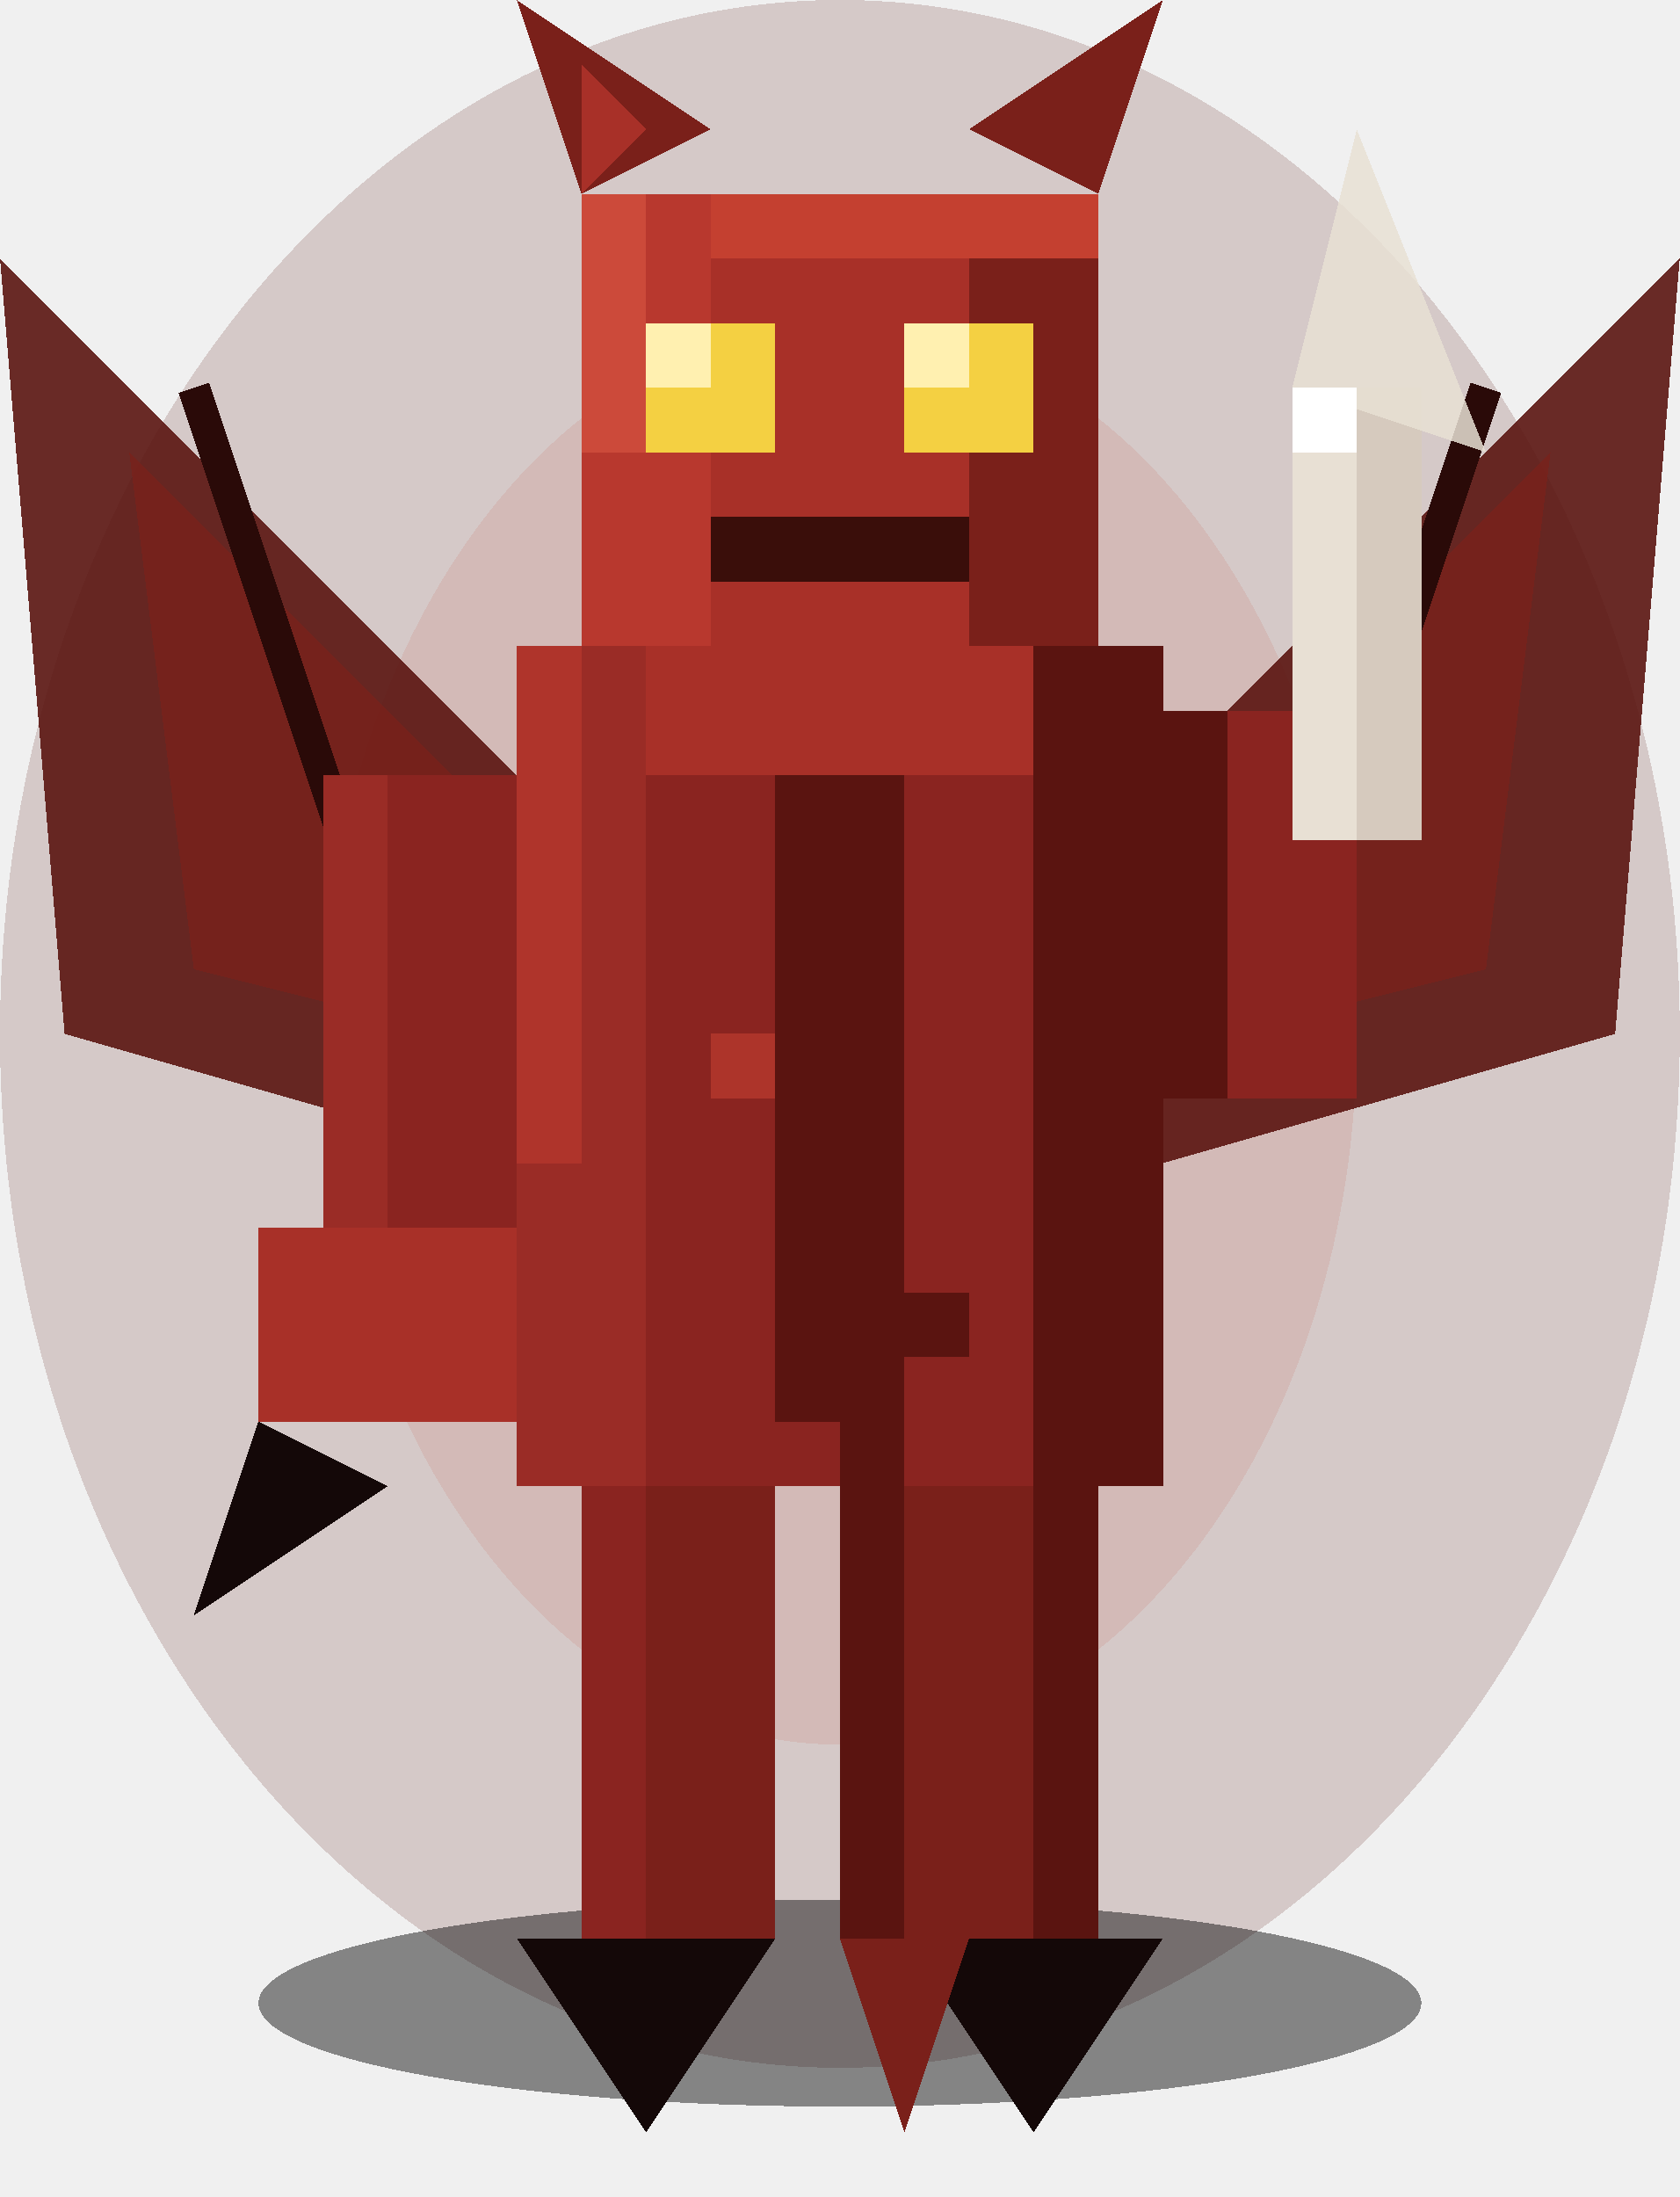
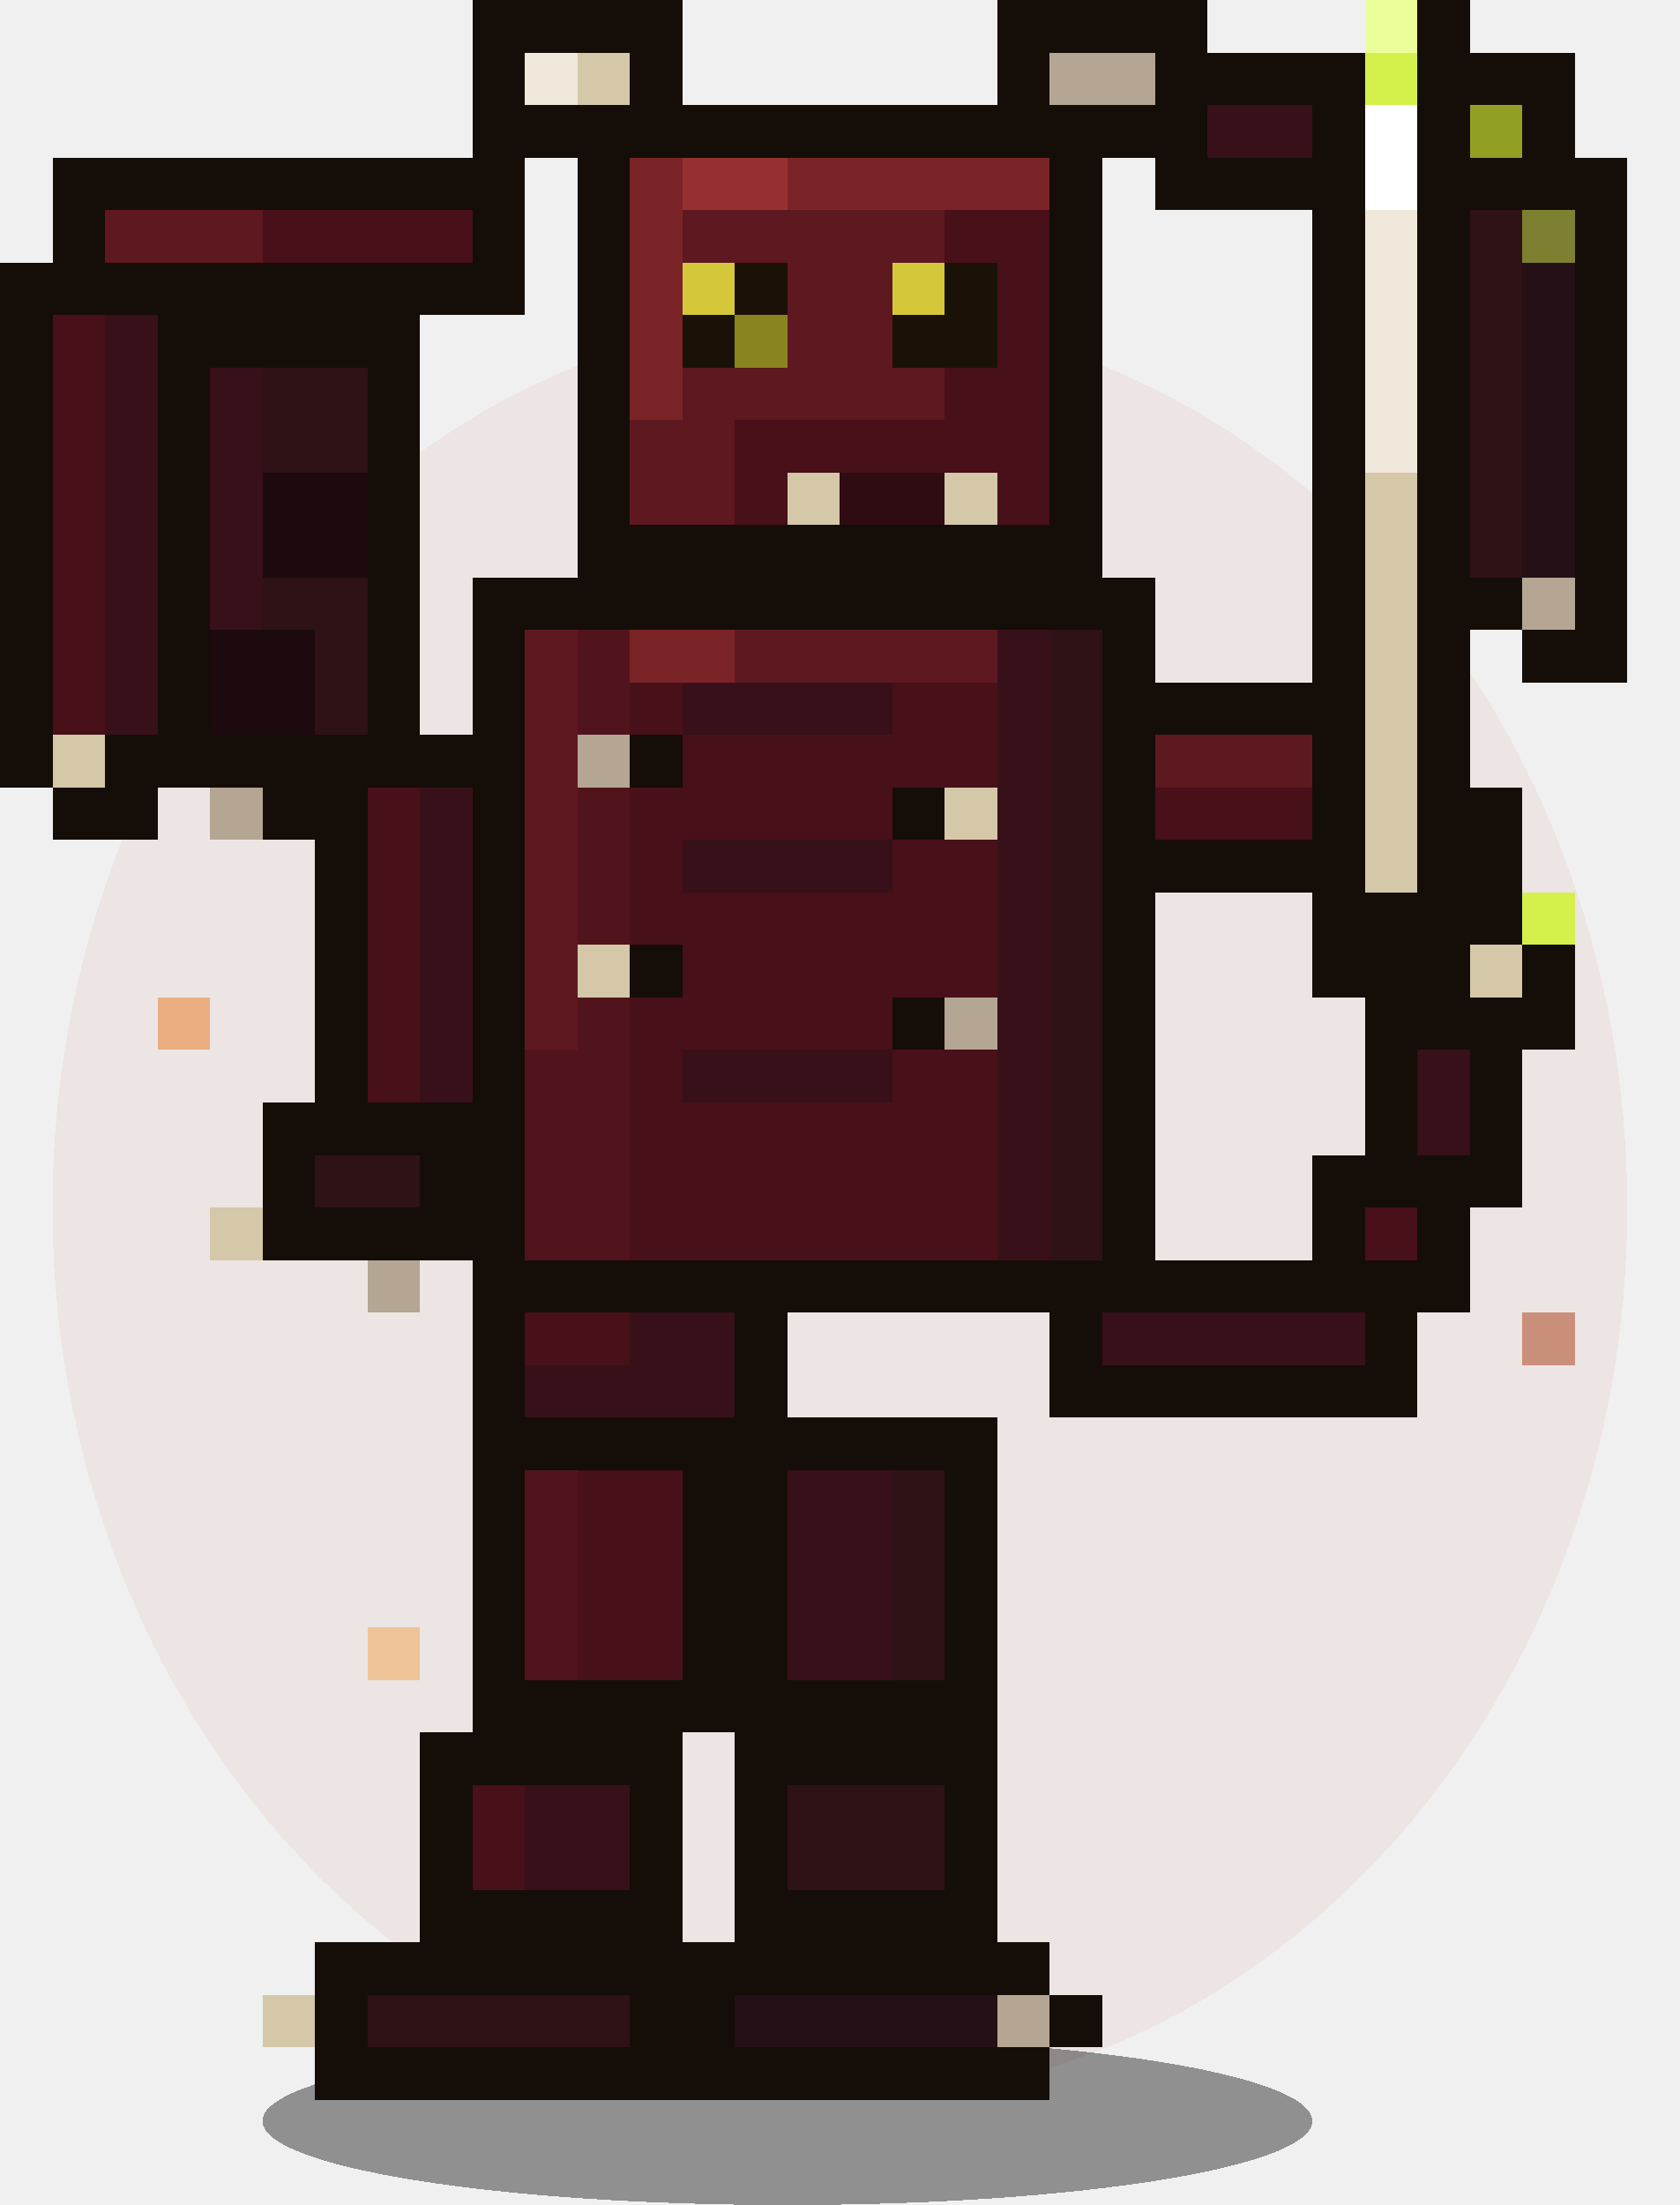
- <svg xmlns="http://www.w3.org/2000/svg" viewBox="0 0 26 34" shape-rendering="crispEdges" preserveAspectRatio="xMidYMax meet" aria-label="Spined Abishai">
-   <ellipse cx="13" cy="16" rx="13" ry="16" fill="#5a1410" opacity="0.18" />
-   <ellipse cx="13" cy="16" rx="8" ry="11" fill="#c0301a" opacity="0.1" />
-   <ellipse cx="13" cy="31" rx="9" ry="1.6" fill="#000" opacity="0.45" />
-   <polygon points="8,12 0,4 1,16 8,18" fill="#5a1410" opacity="0.9" />
-   <polygon points="18,12 26,4 25,16 18,18" fill="#5a1410" opacity="0.9" />
-   <polygon points="7,12 2,7 3,15 7,16" fill="#7a201a" opacity="0.75" />
-   <polygon points="19,12 24,7 23,15 19,16" fill="#7a201a" opacity="0.75" />
-   <line x1="3" y1="6" x2="6" y2="15" stroke="#2a0a08" stroke-width="0.5" />
-   <line x1="23" y1="6" x2="20" y2="15" stroke="#2a0a08" stroke-width="0.5" />
-   <rect x="9" y="3" width="8" height="7" fill="#a83028" />
-   <rect x="9" y="3" width="8" height="1" fill="#c44030" />
-   <rect x="9" y="3" width="2" height="7" fill="#b8382e" />
-   <rect x="9" y="3" width="1" height="4" fill="#cc4a3a" />
-   <rect x="15" y="4" width="2" height="6" fill="#7a201a" />
-   <polygon points="9,3 8,0 11,2" fill="#7a201a" />
-   <polygon points="9,3 9,1 10,2" fill="#a83028" />
-   <polygon points="17,3 18,0 15,2" fill="#7a201a" />
-   <rect x="10" y="5" width="2" height="2" fill="#f4d042" />
-   <rect x="14" y="5" width="2" height="2" fill="#f4d042" />
-   <rect x="10" y="5" width="1" height="1" fill="#fff0b0" />
-   <rect x="14" y="5" width="1" height="1" fill="#fff0b0" />
-   <rect x="11" y="8" width="4" height="1" fill="#3a0e0a" />
-   <rect x="8" y="10" width="10" height="13" fill="#8a2420" />
-   <rect x="8" y="10" width="10" height="2" fill="#a83028" />
-   <rect x="8" y="10" width="2" height="13" fill="#9a2c26" />
-   <rect x="8" y="10" width="1" height="8" fill="#b8382e" opacity="0.7" />
-   <rect x="16" y="10" width="2" height="13" fill="#5a1410" />
-   <rect x="12" y="12" width="2" height="10" fill="#5a1410" />
-   <polygon points="8,10 6,8 9,11" fill="#d6cabe" />
-   <polygon points="8,10 7,9 9,11" fill="#e8e0d4" opacity="0.7" />
-   <polygon points="18,10 20,8 17,11" fill="#d6cabe" />
-   <polygon points="9,14 7,12 10,15" fill="#d6cabe" opacity="0.8" />
-   <polygon points="17,14 19,12 16,15" fill="#d6cabe" opacity="0.7" />
-   <rect x="11" y="16" width="1" height="1" fill="#c44030" opacity="0.6" />
-   <rect x="14" y="20" width="1" height="1" fill="#5a1410" />
-   <rect x="5" y="12" width="3" height="9" fill="#8a2420" />
-   <rect x="5" y="12" width="1" height="9" fill="#9a2c26" />
-   <rect x="4" y="19" width="4" height="3" fill="#a83028" />
-   <polygon points="4,22 3,25 6,23" fill="#140808" />
-   <rect x="18" y="11" width="3" height="6" fill="#8a2420" />
-   <rect x="18" y="11" width="1" height="6" fill="#5a1410" />
-   <rect x="20" y="6" width="2" height="7" fill="#d6cabe" />
-   <rect x="20" y="6" width="1" height="7" fill="#e8e0d4" />
-   <polygon points="20,6 21,2 23,7" fill="#e8e0d4" opacity="0.85" />
-   <rect x="20" y="6" width="1" height="1" fill="#ffffff" />
-   <rect x="9" y="23" width="3" height="7" fill="#7a201a" />
-   <rect x="9" y="23" width="1" height="7" fill="#8a2420" />
-   <rect x="14" y="23" width="3" height="7" fill="#7a201a" />
-   <rect x="16" y="23" width="1" height="7" fill="#5a1410" />
-   <polygon points="8,30 12,30 10,33" fill="#140808" />
-   <polygon points="14,30 18,30 16,33" fill="#140808" />
-   <rect x="13" y="22" width="1" height="8" fill="#5a1410" />
-   <polygon points="13,30 14,33 15,30" fill="#7a201a" />
+ <svg xmlns="http://www.w3.org/2000/svg" viewBox="0 0 32 42" shape-rendering="crispEdges" preserveAspectRatio="xMidYMax meet" aria-label="Spined Abishai">
+   <ellipse cx="16" cy="23" rx="15" ry="17" fill="#a83a14" opacity="0.06" />
+   <ellipse cx="15" cy="40.4" rx="10" ry="1.6" fill="#000" opacity="0.4" />
+   <rect x="1" y="3" width="9" height="3" fill="#150d08" />
+   <rect x="2" y="4" width="7" height="1" fill="#481018" />
+   <rect x="2" y="4" width="3" height="1" fill="#5e1820" />
+   <rect x="0" y="5" width="4" height="10" fill="#150d08" />
+   <rect x="1" y="6" width="2" height="8" fill="#38101a" />
+   <rect x="1" y="6" width="1" height="8" fill="#481018" />
+   <rect x="3" y="6" width="5" height="9" fill="#150d08" />
+   <rect x="4" y="7" width="3" height="7" fill="#2e1216" />
+   <rect x="4" y="7" width="1" height="7" fill="#38101a" />
+   <rect x="5" y="9" width="2" height="2" fill="#1c0a0e" />
+   <rect x="4" y="12" width="2" height="2" fill="#1c0a0e" />
+   <rect x="1" y="14" width="2" height="2" fill="#150d08" />
+   <rect x="1" y="14" width="1" height="1" fill="#d4c8a8" />
+   <rect x="4" y="15" width="2" height="1" fill="#150d08" />
+   <rect x="4" y="15" width="1" height="1" fill="#b4a692" />
+   <rect x="22" y="1" width="8" height="3" fill="#150d08" />
+   <rect x="23" y="2" width="6" height="1" fill="#38101a" />
+   <rect x="27" y="3" width="4" height="9" fill="#150d08" />
+   <rect x="28" y="4" width="2" height="7" fill="#241016" />
+   <rect x="28" y="4" width="1" height="7" fill="#2e1216" />
+   <rect x="29" y="11" width="2" height="2" fill="#150d08" />
+   <rect x="29" y="11" width="1" height="1" fill="#b4a692" />
+   <rect x="11" y="2" width="10" height="9" fill="#150d08" />
+   <rect x="12" y="3" width="8" height="7" fill="#5e1820" />
+   <rect x="12" y="3" width="8" height="1" fill="#7a2428" />
+   <rect x="12" y="3" width="3" height="1" fill="#963030" />
+   <rect x="12" y="3" width="1" height="5" fill="#7a2428" />
+   <rect x="18" y="4" width="2" height="6" fill="#481018" />
+   <rect x="9" y="0" width="4" height="3" fill="#150d08" />
+   <rect x="10" y="1" width="2" height="1" fill="#d4c8a8" />
+   <rect x="10" y="1" width="1" height="1" fill="#f0e8da" />
+   <rect x="19" y="0" width="4" height="3" fill="#150d08" />
+   <rect x="20" y="1" width="2" height="1" fill="#b4a692" />
+   <rect x="13" y="5" width="2" height="2" fill="#1a1206" />
+   <rect x="17" y="5" width="2" height="2" fill="#1a1206" />
+   <rect x="13" y="5" width="1" height="1" fill="#d4c83a" />
+   <rect x="17" y="5" width="1" height="1" fill="#d4c83a" />
+   <rect x="14" y="6" width="1" height="1" fill="#8a8420" />
+   <rect x="14" y="8" width="6" height="2" fill="#481018" />
+   <rect x="15" y="9" width="4" height="1" fill="#2e0c12" />
+   <rect x="15" y="9" width="1" height="1" fill="#d4c8a8" />
+   <rect x="18" y="9" width="1" height="1" fill="#d4c8a8" />
+   <rect x="9" y="11" width="13" height="14" fill="#150d08" />
+   <rect x="10" y="12" width="11" height="12" fill="#481018" />
+   <rect x="10" y="12" width="11" height="1" fill="#5e1820" />
+   <rect x="10" y="12" width="4" height="1" fill="#7a2428" />
+   <rect x="10" y="12" width="2" height="12" fill="#52141c" />
+   <rect x="10" y="12" width="1" height="8" fill="#5e1820" />
+   <rect x="19" y="12" width="2" height="12" fill="#38101a" />
+   <rect x="20" y="12" width="1" height="12" fill="#2e1216" />
+   <rect x="11" y="14" width="2" height="1" fill="#150d08" />
+   <rect x="11" y="14" width="1" height="1" fill="#b4a692" />
+   <rect x="17" y="15" width="2" height="1" fill="#150d08" />
+   <rect x="18" y="15" width="1" height="1" fill="#d4c8a8" />
+   <rect x="11" y="18" width="2" height="1" fill="#150d08" />
+   <rect x="11" y="18" width="1" height="1" fill="#d4c8a8" />
+   <rect x="17" y="19" width="2" height="1" fill="#150d08" />
+   <rect x="18" y="19" width="1" height="1" fill="#b4a692" />
+   <rect x="13" y="16" width="4" height="1" fill="#38101a" />
+   <rect x="13" y="20" width="4" height="1" fill="#38101a" />
+   <rect x="13" y="13" width="4" height="1" fill="#38101a" />
+   <rect x="21" y="13" width="6" height="4" fill="#150d08" />
+   <rect x="22" y="14" width="4" height="2" fill="#481018" />
+   <rect x="22" y="14" width="4" height="1" fill="#5e1820" />
+   <rect x="25" y="15" width="4" height="4" fill="#150d08" />
+   <rect x="26" y="16" width="2" height="2" fill="#38101a" />
+   <rect x="25" y="2" width="3" height="16" fill="#150d08" />
+   <rect x="26" y="3" width="1" height="14" fill="#d4c8a8" />
+   <rect x="26" y="3" width="1" height="6" fill="#f0e8da" />
+   <rect x="26" y="2" width="1" height="2" fill="#fff" />
+   <rect x="26" y="0" width="2" height="2" fill="#150d08" />
+   <rect x="26" y="0" width="1" height="2" fill="#d4f04a" />
+   <rect x="26" y="0" width="1" height="1" fill="#eaff9a" />
+   <rect x="28" y="2" width="1" height="1" fill="#a8c428" opacity="0.8" />
+   <rect x="29" y="4" width="1" height="1" fill="#d4f04a" opacity="0.5" />
+   <rect x="6" y="14" width="4" height="8" fill="#150d08" />
+   <rect x="7" y="15" width="2" height="6" fill="#38101a" />
+   <rect x="7" y="15" width="1" height="6" fill="#481018" />
+   <rect x="5" y="21" width="4" height="3" fill="#150d08" />
+   <rect x="6" y="22" width="2" height="1" fill="#2e1216" />
+   <rect x="4" y="23" width="2" height="1" fill="#150d08" />
+   <rect x="4" y="23" width="1" height="1" fill="#d4c8a8" />
+   <rect x="7" y="24" width="1" height="1" fill="#b4a692" />
+   <rect x="20" y="24" width="7" height="3" fill="#150d08" />
+   <rect x="21" y="25" width="5" height="1" fill="#38101a" />
+   <rect x="25" y="22" width="3" height="3" fill="#150d08" />
+   <rect x="26" y="23" width="1" height="1" fill="#481018" />
+   <rect x="26" y="19" width="3" height="4" fill="#150d08" />
+   <rect x="27" y="20" width="1" height="2" fill="#38101a" />
+   <rect x="27" y="17" width="3" height="3" fill="#150d08" />
+   <rect x="28" y="18" width="1" height="1" fill="#d4c8a8" />
+   <rect x="29" y="17" width="1" height="1" fill="#d4f04a" />
+   <rect x="9" y="25" width="6" height="3" fill="#150d08" />
+   <rect x="10" y="25" width="4" height="2" fill="#38101a" />
+   <rect x="10" y="25" width="2" height="1" fill="#481018" />
+   <rect x="9" y="27" width="5" height="6" fill="#150d08" />
+   <rect x="10" y="28" width="3" height="4" fill="#481018" />
+   <rect x="10" y="28" width="1" height="4" fill="#52141c" />
+   <rect x="14" y="27" width="5" height="6" fill="#150d08" />
+   <rect x="15" y="28" width="3" height="4" fill="#38101a" />
+   <rect x="17" y="28" width="1" height="4" fill="#2e1216" />
+   <rect x="8" y="33" width="5" height="4" fill="#150d08" />
+   <rect x="9" y="34" width="3" height="2" fill="#38101a" />
+   <rect x="9" y="34" width="1" height="2" fill="#481018" />
+   <rect x="14" y="33" width="5" height="4" fill="#150d08" />
+   <rect x="15" y="34" width="3" height="2" fill="#2e1216" />
+   <rect x="6" y="37" width="7" height="3" fill="#150d08" />
+   <rect x="7" y="38" width="5" height="1" fill="#2e1216" />
+   <rect x="5" y="38" width="2" height="1" fill="#150d08" />
+   <rect x="5" y="38" width="1" height="1" fill="#d4c8a8" />
+   <rect x="13" y="37" width="7" height="3" fill="#150d08" />
+   <rect x="14" y="38" width="5" height="1" fill="#241016" />
+   <rect x="19" y="38" width="2" height="1" fill="#150d08" />
+   <rect x="19" y="38" width="1" height="1" fill="#b4a692" />
+   <rect x="3" y="19" width="1" height="1" fill="#e87820" opacity="0.5" />
+   <rect x="29" y="25" width="1" height="1" fill="#a83a14" opacity="0.5" />
+   <rect x="7" y="31" width="1" height="1" fill="#f4942a" opacity="0.4" />
</svg>
